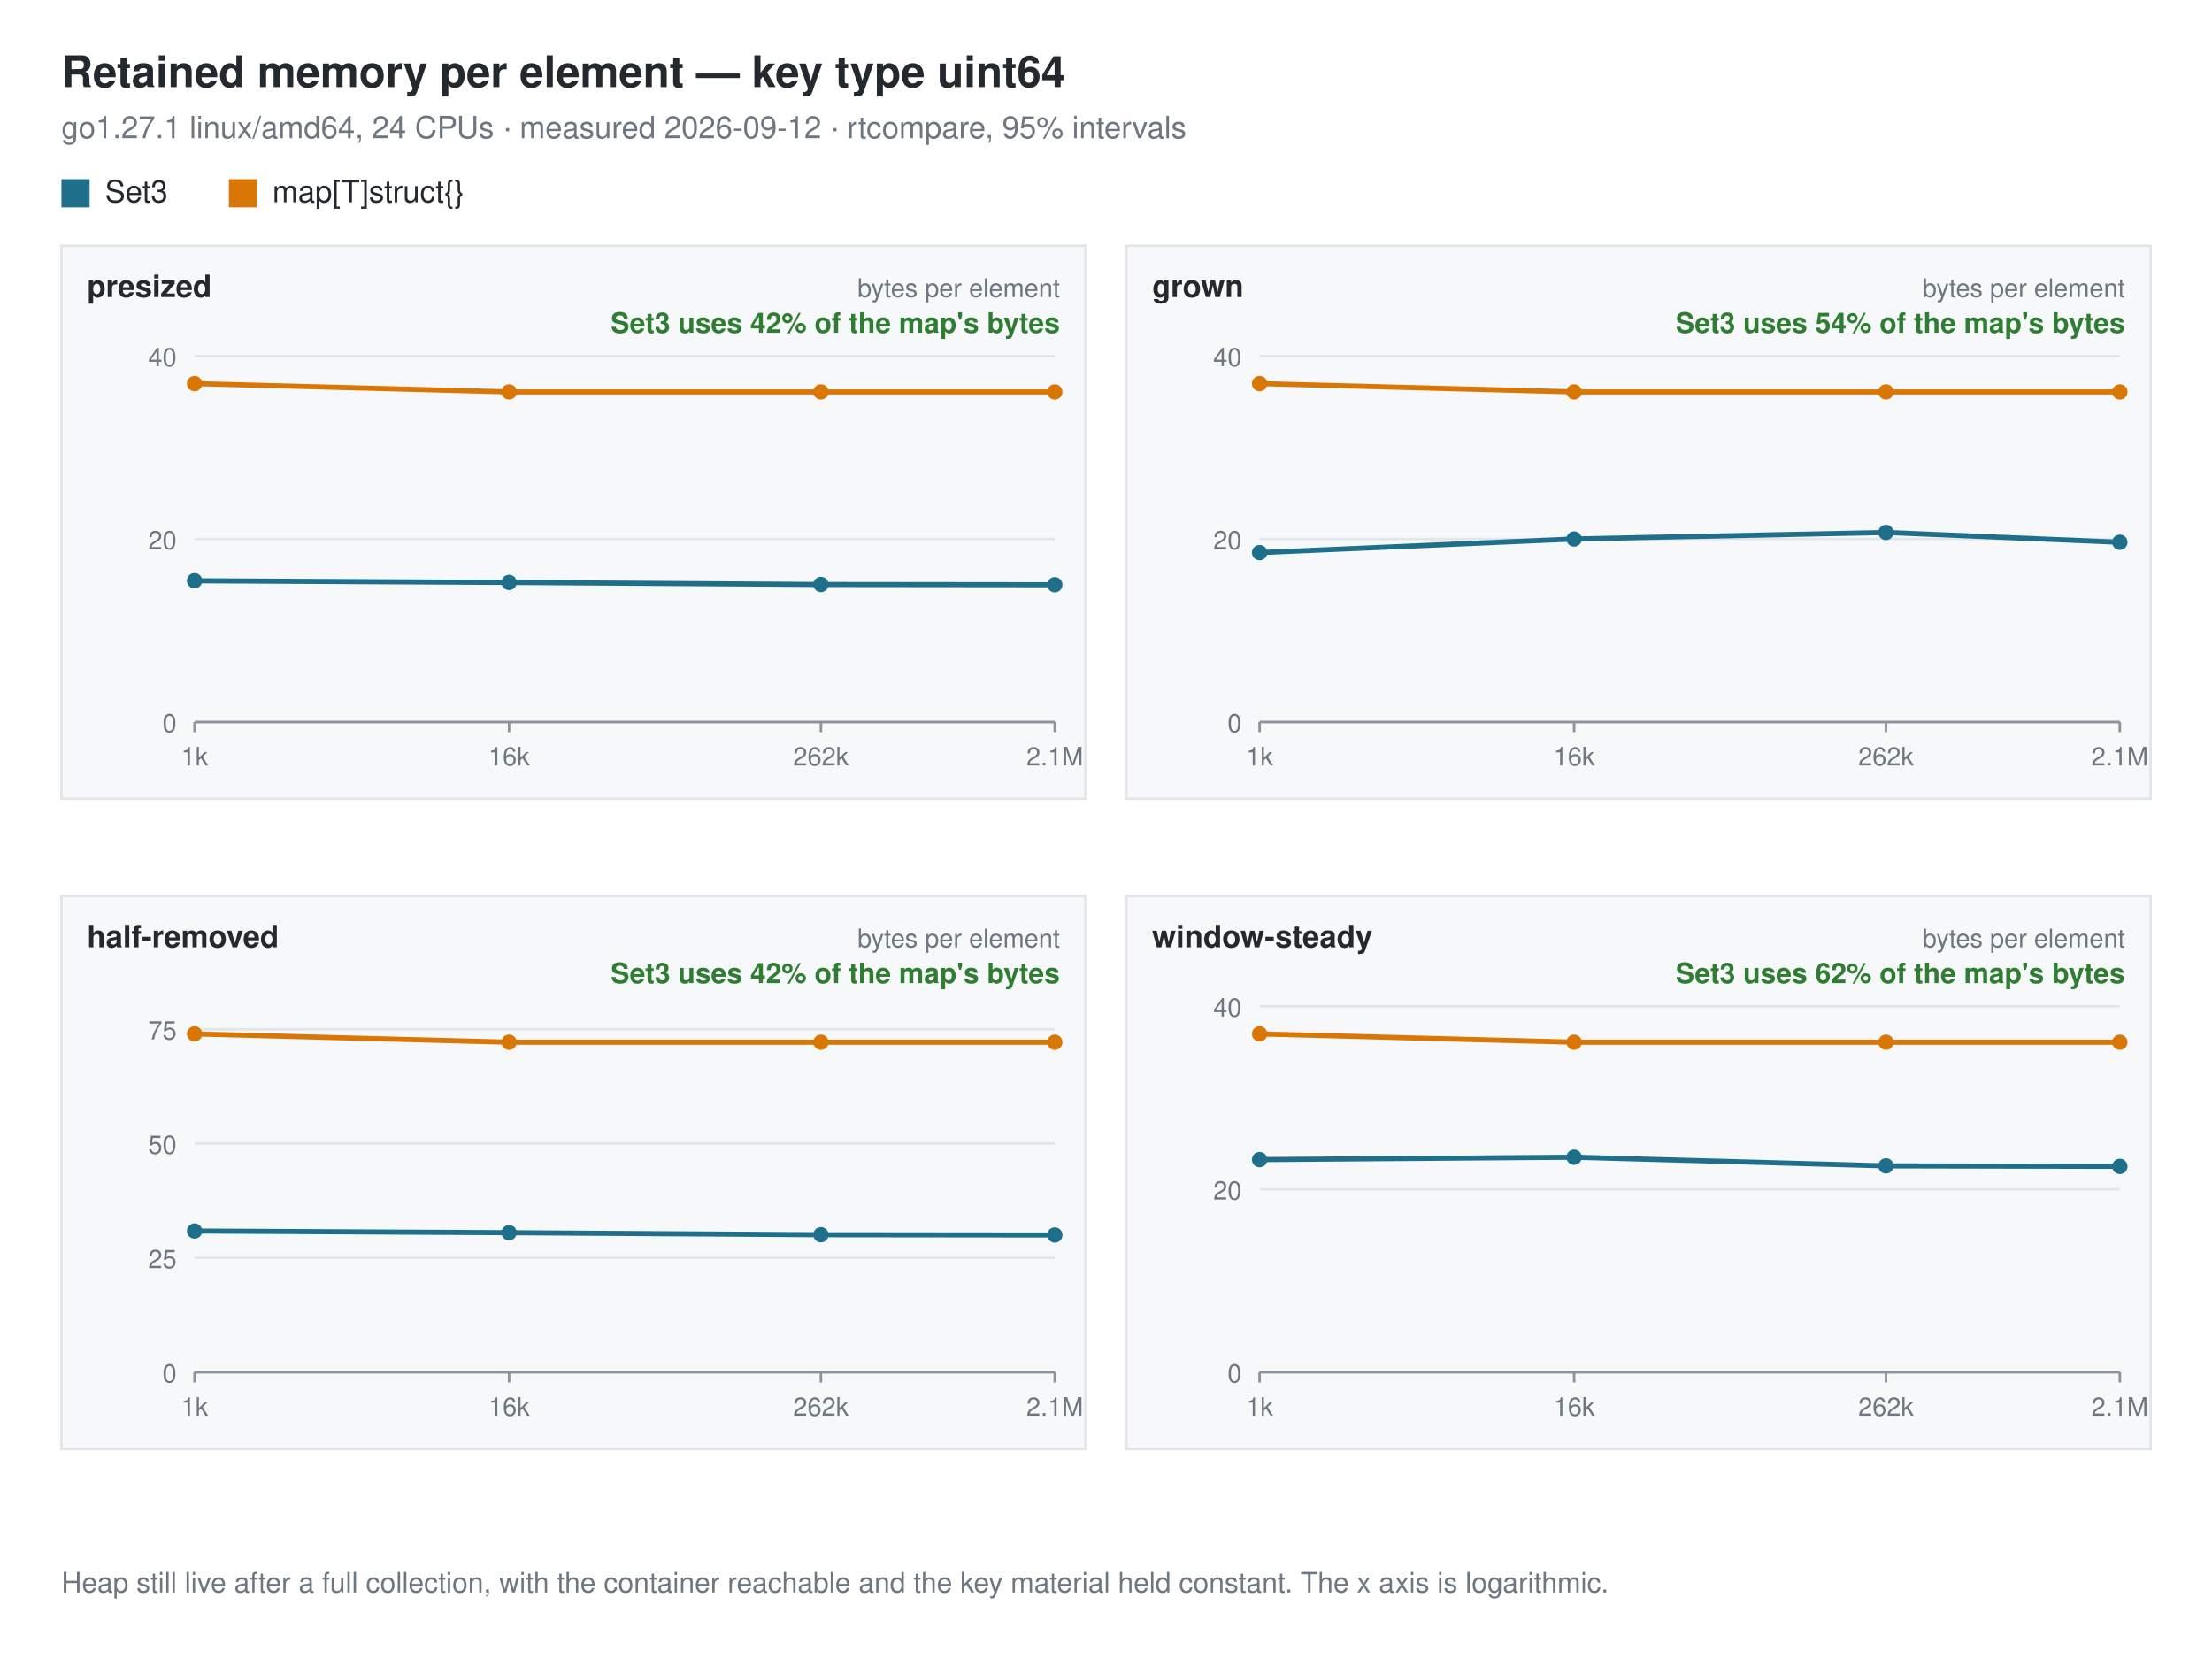
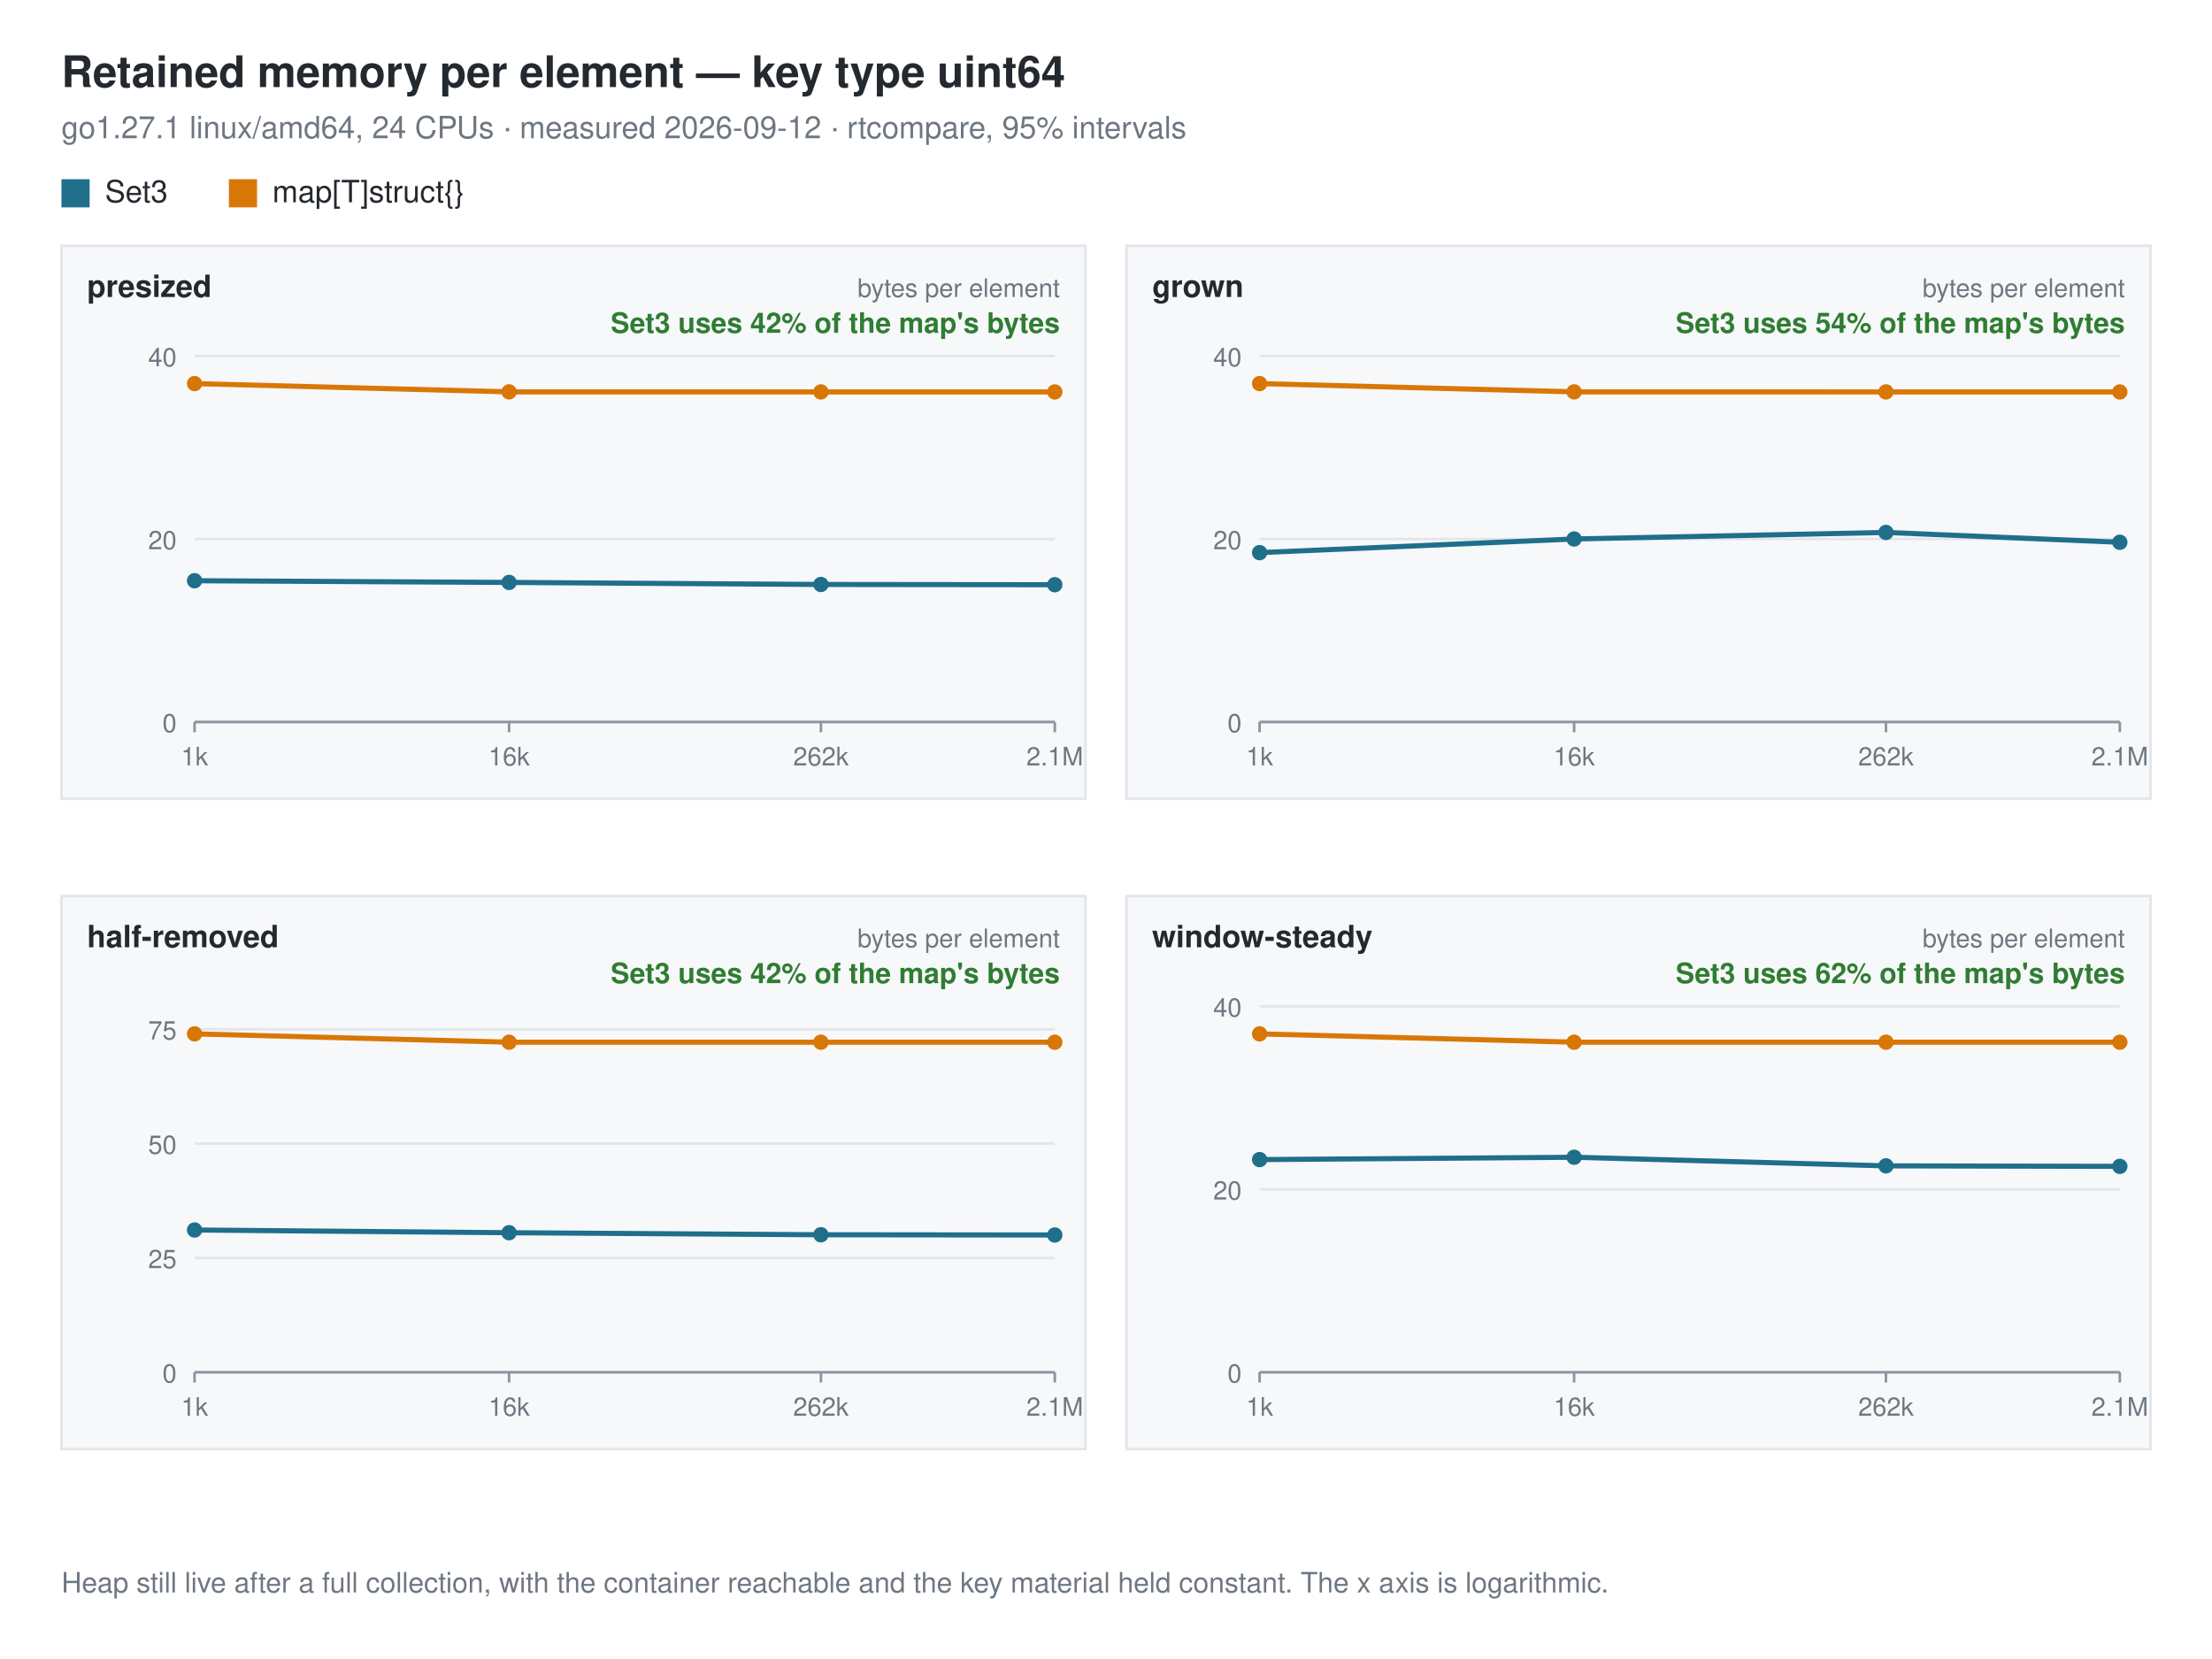
<svg xmlns="http://www.w3.org/2000/svg" width="864" height="648" viewBox="0 0 864 648" font-family="-apple-system, BlinkMacSystemFont, 'Segoe UI', Helvetica, Arial, sans-serif">
  <rect x="0" y="0" width="864" height="648" fill="#ffffff" />
  <text x="24" y="34" font-size="17" fill="#24292f" text-anchor="start" font-weight="600">Retained memory per element — key type uint64</text>
  <text x="24" y="54" font-size="12" fill="#6e7781" text-anchor="start" font-weight="400">go1.27.1 linux/amd64, 24 CPUs · measured 2026-09-12 · rtcompare, 95% intervals</text>
  <rect x="24" y="70" width="11" height="11" fill="#1f6f8b" />
  <text x="41" y="79" font-size="12" fill="#24292f" text-anchor="start" font-weight="400">Set3</text>
  <rect x="89.4" y="70" width="11" height="11" fill="#d97706" />
  <text x="106.4" y="79" font-size="12" fill="#24292f" text-anchor="start" font-weight="400">map[T]struct{}</text>
  <rect x="24" y="96" width="400" height="216" fill="#f7f8fa" stroke="#e2e6ea" stroke-width="1" />
  <text x="34" y="116" font-size="12" fill="#24292f" text-anchor="start" font-weight="600">presized</text>
  <text x="414" y="116" font-size="10" fill="#6e7781" text-anchor="end" font-weight="400">bytes per element</text>
  <line x1="76" y1="282" x2="412" y2="282" stroke="#e2e6ea" stroke-width="1" />
  <text x="69" y="286" font-size="10" fill="#6e7781" text-anchor="end" font-weight="400">0</text>
  <line x1="76" y1="210.539" x2="412" y2="210.539" stroke="#e2e6ea" stroke-width="1" />
  <text x="69" y="214.539" font-size="10" fill="#6e7781" text-anchor="end" font-weight="400">20</text>
  <line x1="76" y1="139.078" x2="412" y2="139.078" stroke="#e2e6ea" stroke-width="1" />
  <text x="69" y="143.078" font-size="10" fill="#6e7781" text-anchor="end" font-weight="400">40</text>
  <line x1="76" y1="282" x2="76" y2="286" stroke="#8b949e" stroke-width="1" />
  <text x="76" y="299" font-size="10" fill="#6e7781" text-anchor="middle" font-weight="400">1k</text>
  <line x1="198.845" y1="282" x2="198.845" y2="286" stroke="#8b949e" stroke-width="1" />
  <text x="198.845" y="299" font-size="10" fill="#6e7781" text-anchor="middle" font-weight="400">16k</text>
  <line x1="320.648" y1="282" x2="320.648" y2="286" stroke="#8b949e" stroke-width="1" />
  <text x="320.648" y="299" font-size="10" fill="#6e7781" text-anchor="middle" font-weight="400">262k</text>
  <line x1="412" y1="282" x2="412" y2="286" stroke="#8b949e" stroke-width="1" />
  <text x="412" y="299" font-size="10" fill="#6e7781" text-anchor="middle" font-weight="400">2.1M</text>
  <line x1="76" y1="282" x2="412" y2="282" stroke="#8b949e" stroke-width="1" />
  <polyline points="76,226.832 198.845,227.494 320.648,228.291 412,228.39" fill="none" stroke="#1f6f8b" stroke-width="2" stroke-linejoin="round" stroke-linecap="round" />
  <circle cx="76" cy="226.832" r="3" fill="#1f6f8b" />
  <circle cx="198.845" cy="227.494" r="3" fill="#1f6f8b" />
  <circle cx="320.648" cy="228.291" r="3" fill="#1f6f8b" />
  <circle cx="412" cy="228.39" r="3" fill="#1f6f8b" />
-   <polyline points="76,149.826 198.845,153.081 320.648,153.08 412,153.091" fill="none" stroke="#d97706" stroke-width="2" stroke-linejoin="round" stroke-linecap="round" />
+   <polyline points="76,149.826 198.845,153.056 320.648,153.08 412,153.091" fill="none" stroke="#d97706" stroke-width="2" stroke-linejoin="round" stroke-linecap="round" />
  <circle cx="76" cy="149.826" r="3" fill="#d97706" />
-   <circle cx="198.845" cy="153.081" r="3" fill="#d97706" />
+   <circle cx="198.845" cy="153.056" r="3" fill="#d97706" />
  <circle cx="320.648" cy="153.08" r="3" fill="#d97706" />
  <circle cx="412" cy="153.091" r="3" fill="#d97706" />
  <text x="414" y="130" font-size="11" fill="#2f7d32" text-anchor="end" font-weight="600">Set3 uses 42% of the map's bytes</text>
  <rect x="440" y="96" width="400" height="216" fill="#f7f8fa" stroke="#e2e6ea" stroke-width="1" />
  <text x="450" y="116" font-size="12" fill="#24292f" text-anchor="start" font-weight="600">grown</text>
  <text x="830" y="116" font-size="10" fill="#6e7781" text-anchor="end" font-weight="400">bytes per element</text>
  <line x1="492" y1="282" x2="828" y2="282" stroke="#e2e6ea" stroke-width="1" />
  <text x="485" y="286" font-size="10" fill="#6e7781" text-anchor="end" font-weight="400">0</text>
  <line x1="492" y1="210.539" x2="828" y2="210.539" stroke="#e2e6ea" stroke-width="1" />
  <text x="485" y="214.539" font-size="10" fill="#6e7781" text-anchor="end" font-weight="400">20</text>
  <line x1="492" y1="139.078" x2="828" y2="139.078" stroke="#e2e6ea" stroke-width="1" />
  <text x="485" y="143.078" font-size="10" fill="#6e7781" text-anchor="end" font-weight="400">40</text>
  <line x1="492" y1="282" x2="492" y2="286" stroke="#8b949e" stroke-width="1" />
  <text x="492" y="299" font-size="10" fill="#6e7781" text-anchor="middle" font-weight="400">1k</text>
  <line x1="614.845" y1="282" x2="614.845" y2="286" stroke="#8b949e" stroke-width="1" />
  <text x="614.845" y="299" font-size="10" fill="#6e7781" text-anchor="middle" font-weight="400">16k</text>
  <line x1="736.648" y1="282" x2="736.648" y2="286" stroke="#8b949e" stroke-width="1" />
  <text x="736.648" y="299" font-size="10" fill="#6e7781" text-anchor="middle" font-weight="400">262k</text>
  <line x1="828" y1="282" x2="828" y2="286" stroke="#8b949e" stroke-width="1" />
  <text x="828" y="299" font-size="10" fill="#6e7781" text-anchor="middle" font-weight="400">2.1M</text>
  <line x1="492" y1="282" x2="828" y2="282" stroke="#8b949e" stroke-width="1" />
-   <polyline points="492,215.856 614.845,210.522 736.648,207.97 828,211.808" fill="none" stroke="#1f6f8b" stroke-width="2" stroke-linejoin="round" stroke-linecap="round" />
+   <polyline points="492,215.856 614.845,210.522 736.648,207.97 828,211.809" fill="none" stroke="#1f6f8b" stroke-width="2" stroke-linejoin="round" stroke-linecap="round" />
  <circle cx="492" cy="215.856" r="3" fill="#1f6f8b" />
  <circle cx="614.845" cy="210.522" r="3" fill="#1f6f8b" />
  <circle cx="736.648" cy="207.97" r="3" fill="#1f6f8b" />
-   <circle cx="828" cy="211.808" r="3" fill="#1f6f8b" />
-   <polyline points="492,149.826 614.845,153.081 736.648,153.08 828,153.091" fill="none" stroke="#d97706" stroke-width="2" stroke-linejoin="round" stroke-linecap="round" />
+   <circle cx="828" cy="211.809" r="3" fill="#1f6f8b" />
+   <polyline points="492,149.826 614.845,153.056 736.648,153.08 828,153.091" fill="none" stroke="#d97706" stroke-width="2" stroke-linejoin="round" stroke-linecap="round" />
  <circle cx="492" cy="149.826" r="3" fill="#d97706" />
-   <circle cx="614.845" cy="153.081" r="3" fill="#d97706" />
+   <circle cx="614.845" cy="153.056" r="3" fill="#d97706" />
  <circle cx="736.648" cy="153.08" r="3" fill="#d97706" />
  <circle cx="828" cy="153.091" r="3" fill="#d97706" />
  <text x="830" y="130" font-size="11" fill="#2f7d32" text-anchor="end" font-weight="600">Set3 uses 54% of the map's bytes</text>
  <rect x="24" y="350" width="400" height="216" fill="#f7f8fa" stroke="#e2e6ea" stroke-width="1" />
  <text x="34" y="370" font-size="12" fill="#24292f" text-anchor="start" font-weight="600">half-removed</text>
  <text x="414" y="370" font-size="10" fill="#6e7781" text-anchor="end" font-weight="400">bytes per element</text>
  <line x1="76" y1="536" x2="412" y2="536" stroke="#e2e6ea" stroke-width="1" />
  <text x="69" y="540" font-size="10" fill="#6e7781" text-anchor="end" font-weight="400">0</text>
  <line x1="76" y1="491.337" x2="412" y2="491.337" stroke="#e2e6ea" stroke-width="1" />
  <text x="69" y="495.337" font-size="10" fill="#6e7781" text-anchor="end" font-weight="400">25</text>
  <line x1="76" y1="446.674" x2="412" y2="446.674" stroke="#e2e6ea" stroke-width="1" />
  <text x="69" y="450.674" font-size="10" fill="#6e7781" text-anchor="end" font-weight="400">50</text>
  <line x1="76" y1="402.011" x2="412" y2="402.011" stroke="#e2e6ea" stroke-width="1" />
  <text x="69" y="406.011" font-size="10" fill="#6e7781" text-anchor="end" font-weight="400">75</text>
  <line x1="76" y1="536" x2="76" y2="540" stroke="#8b949e" stroke-width="1" />
  <text x="76" y="553" font-size="10" fill="#6e7781" text-anchor="middle" font-weight="400">1k</text>
  <line x1="198.845" y1="536" x2="198.845" y2="540" stroke="#8b949e" stroke-width="1" />
  <text x="198.845" y="553" font-size="10" fill="#6e7781" text-anchor="middle" font-weight="400">16k</text>
  <line x1="320.648" y1="536" x2="320.648" y2="540" stroke="#8b949e" stroke-width="1" />
  <text x="320.648" y="553" font-size="10" fill="#6e7781" text-anchor="middle" font-weight="400">262k</text>
  <line x1="412" y1="536" x2="412" y2="540" stroke="#8b949e" stroke-width="1" />
  <text x="412" y="553" font-size="10" fill="#6e7781" text-anchor="middle" font-weight="400">2.1M</text>
  <line x1="76" y1="536" x2="412" y2="536" stroke="#8b949e" stroke-width="1" />
-   <polyline points="76,480.832 198.845,481.494 320.648,482.292 412,482.39" fill="none" stroke="#1f6f8b" stroke-width="2" stroke-linejoin="round" stroke-linecap="round" />
-   <circle cx="76" cy="480.832" r="3" fill="#1f6f8b" />
+   <polyline points="76,480.432 198.845,481.494 320.648,482.292 412,482.39" fill="none" stroke="#1f6f8b" stroke-width="2" stroke-linejoin="round" stroke-linecap="round" />
+   <circle cx="76" cy="480.432" r="3" fill="#1f6f8b" />
  <circle cx="198.845" cy="481.494" r="3" fill="#1f6f8b" />
  <circle cx="320.648" cy="482.292" r="3" fill="#1f6f8b" />
  <circle cx="412" cy="482.39" r="3" fill="#1f6f8b" />
  <polyline points="76,403.826 198.845,407.081 320.648,407.08 412,407.091" fill="none" stroke="#d97706" stroke-width="2" stroke-linejoin="round" stroke-linecap="round" />
  <circle cx="76" cy="403.826" r="3" fill="#d97706" />
  <circle cx="198.845" cy="407.081" r="3" fill="#d97706" />
  <circle cx="320.648" cy="407.08" r="3" fill="#d97706" />
  <circle cx="412" cy="407.091" r="3" fill="#d97706" />
  <text x="414" y="384" font-size="11" fill="#2f7d32" text-anchor="end" font-weight="600">Set3 uses 42% of the map's bytes</text>
  <rect x="440" y="350" width="400" height="216" fill="#f7f8fa" stroke="#e2e6ea" stroke-width="1" />
  <text x="450" y="370" font-size="12" fill="#24292f" text-anchor="start" font-weight="600">window-steady</text>
  <text x="830" y="370" font-size="10" fill="#6e7781" text-anchor="end" font-weight="400">bytes per element</text>
  <line x1="492" y1="536" x2="828" y2="536" stroke="#e2e6ea" stroke-width="1" />
  <text x="485" y="540" font-size="10" fill="#6e7781" text-anchor="end" font-weight="400">0</text>
  <line x1="492" y1="464.539" x2="828" y2="464.539" stroke="#e2e6ea" stroke-width="1" />
  <text x="485" y="468.539" font-size="10" fill="#6e7781" text-anchor="end" font-weight="400">20</text>
  <line x1="492" y1="393.078" x2="828" y2="393.078" stroke="#e2e6ea" stroke-width="1" />
  <text x="485" y="397.078" font-size="10" fill="#6e7781" text-anchor="end" font-weight="400">40</text>
  <line x1="492" y1="536" x2="492" y2="540" stroke="#8b949e" stroke-width="1" />
  <text x="492" y="553" font-size="10" fill="#6e7781" text-anchor="middle" font-weight="400">1k</text>
  <line x1="614.845" y1="536" x2="614.845" y2="540" stroke="#8b949e" stroke-width="1" />
  <text x="614.845" y="553" font-size="10" fill="#6e7781" text-anchor="middle" font-weight="400">16k</text>
  <line x1="736.648" y1="536" x2="736.648" y2="540" stroke="#8b949e" stroke-width="1" />
  <text x="736.648" y="553" font-size="10" fill="#6e7781" text-anchor="middle" font-weight="400">262k</text>
  <line x1="828" y1="536" x2="828" y2="540" stroke="#8b949e" stroke-width="1" />
  <text x="828" y="553" font-size="10" fill="#6e7781" text-anchor="middle" font-weight="400">2.1M</text>
  <line x1="492" y1="536" x2="828" y2="536" stroke="#8b949e" stroke-width="1" />
-   <polyline points="492,452.934 614.845,451.992 736.648,455.379 828,455.578" fill="none" stroke="#1f6f8b" stroke-width="2" stroke-linejoin="round" stroke-linecap="round" />
+   <polyline points="492,452.934 614.845,452.016 736.648,455.379 828,455.578" fill="none" stroke="#1f6f8b" stroke-width="2" stroke-linejoin="round" stroke-linecap="round" />
  <circle cx="492" cy="452.934" r="3" fill="#1f6f8b" />
-   <circle cx="614.845" cy="451.992" r="3" fill="#1f6f8b" />
+   <circle cx="614.845" cy="452.016" r="3" fill="#1f6f8b" />
  <circle cx="736.648" cy="455.379" r="3" fill="#1f6f8b" />
  <circle cx="828" cy="455.578" r="3" fill="#1f6f8b" />
-   <polyline points="492,403.826 614.845,407.081 736.648,407.076 828,407.091" fill="none" stroke="#d97706" stroke-width="2" stroke-linejoin="round" stroke-linecap="round" />
+   <polyline points="492,403.826 614.845,407.081 736.648,407.077 828,407.091" fill="none" stroke="#d97706" stroke-width="2" stroke-linejoin="round" stroke-linecap="round" />
  <circle cx="492" cy="403.826" r="3" fill="#d97706" />
  <circle cx="614.845" cy="407.081" r="3" fill="#d97706" />
-   <circle cx="736.648" cy="407.076" r="3" fill="#d97706" />
+   <circle cx="736.648" cy="407.077" r="3" fill="#d97706" />
  <circle cx="828" cy="407.091" r="3" fill="#d97706" />
  <text x="830" y="384" font-size="11" fill="#2f7d32" text-anchor="end" font-weight="600">Set3 uses 62% of the map's bytes</text>
  <text x="24" y="622" font-size="11" fill="#6e7781" text-anchor="start" font-weight="400">Heap still live after a full collection, with the container reachable and the key material held constant. The x axis is logarithmic.</text>
</svg>
